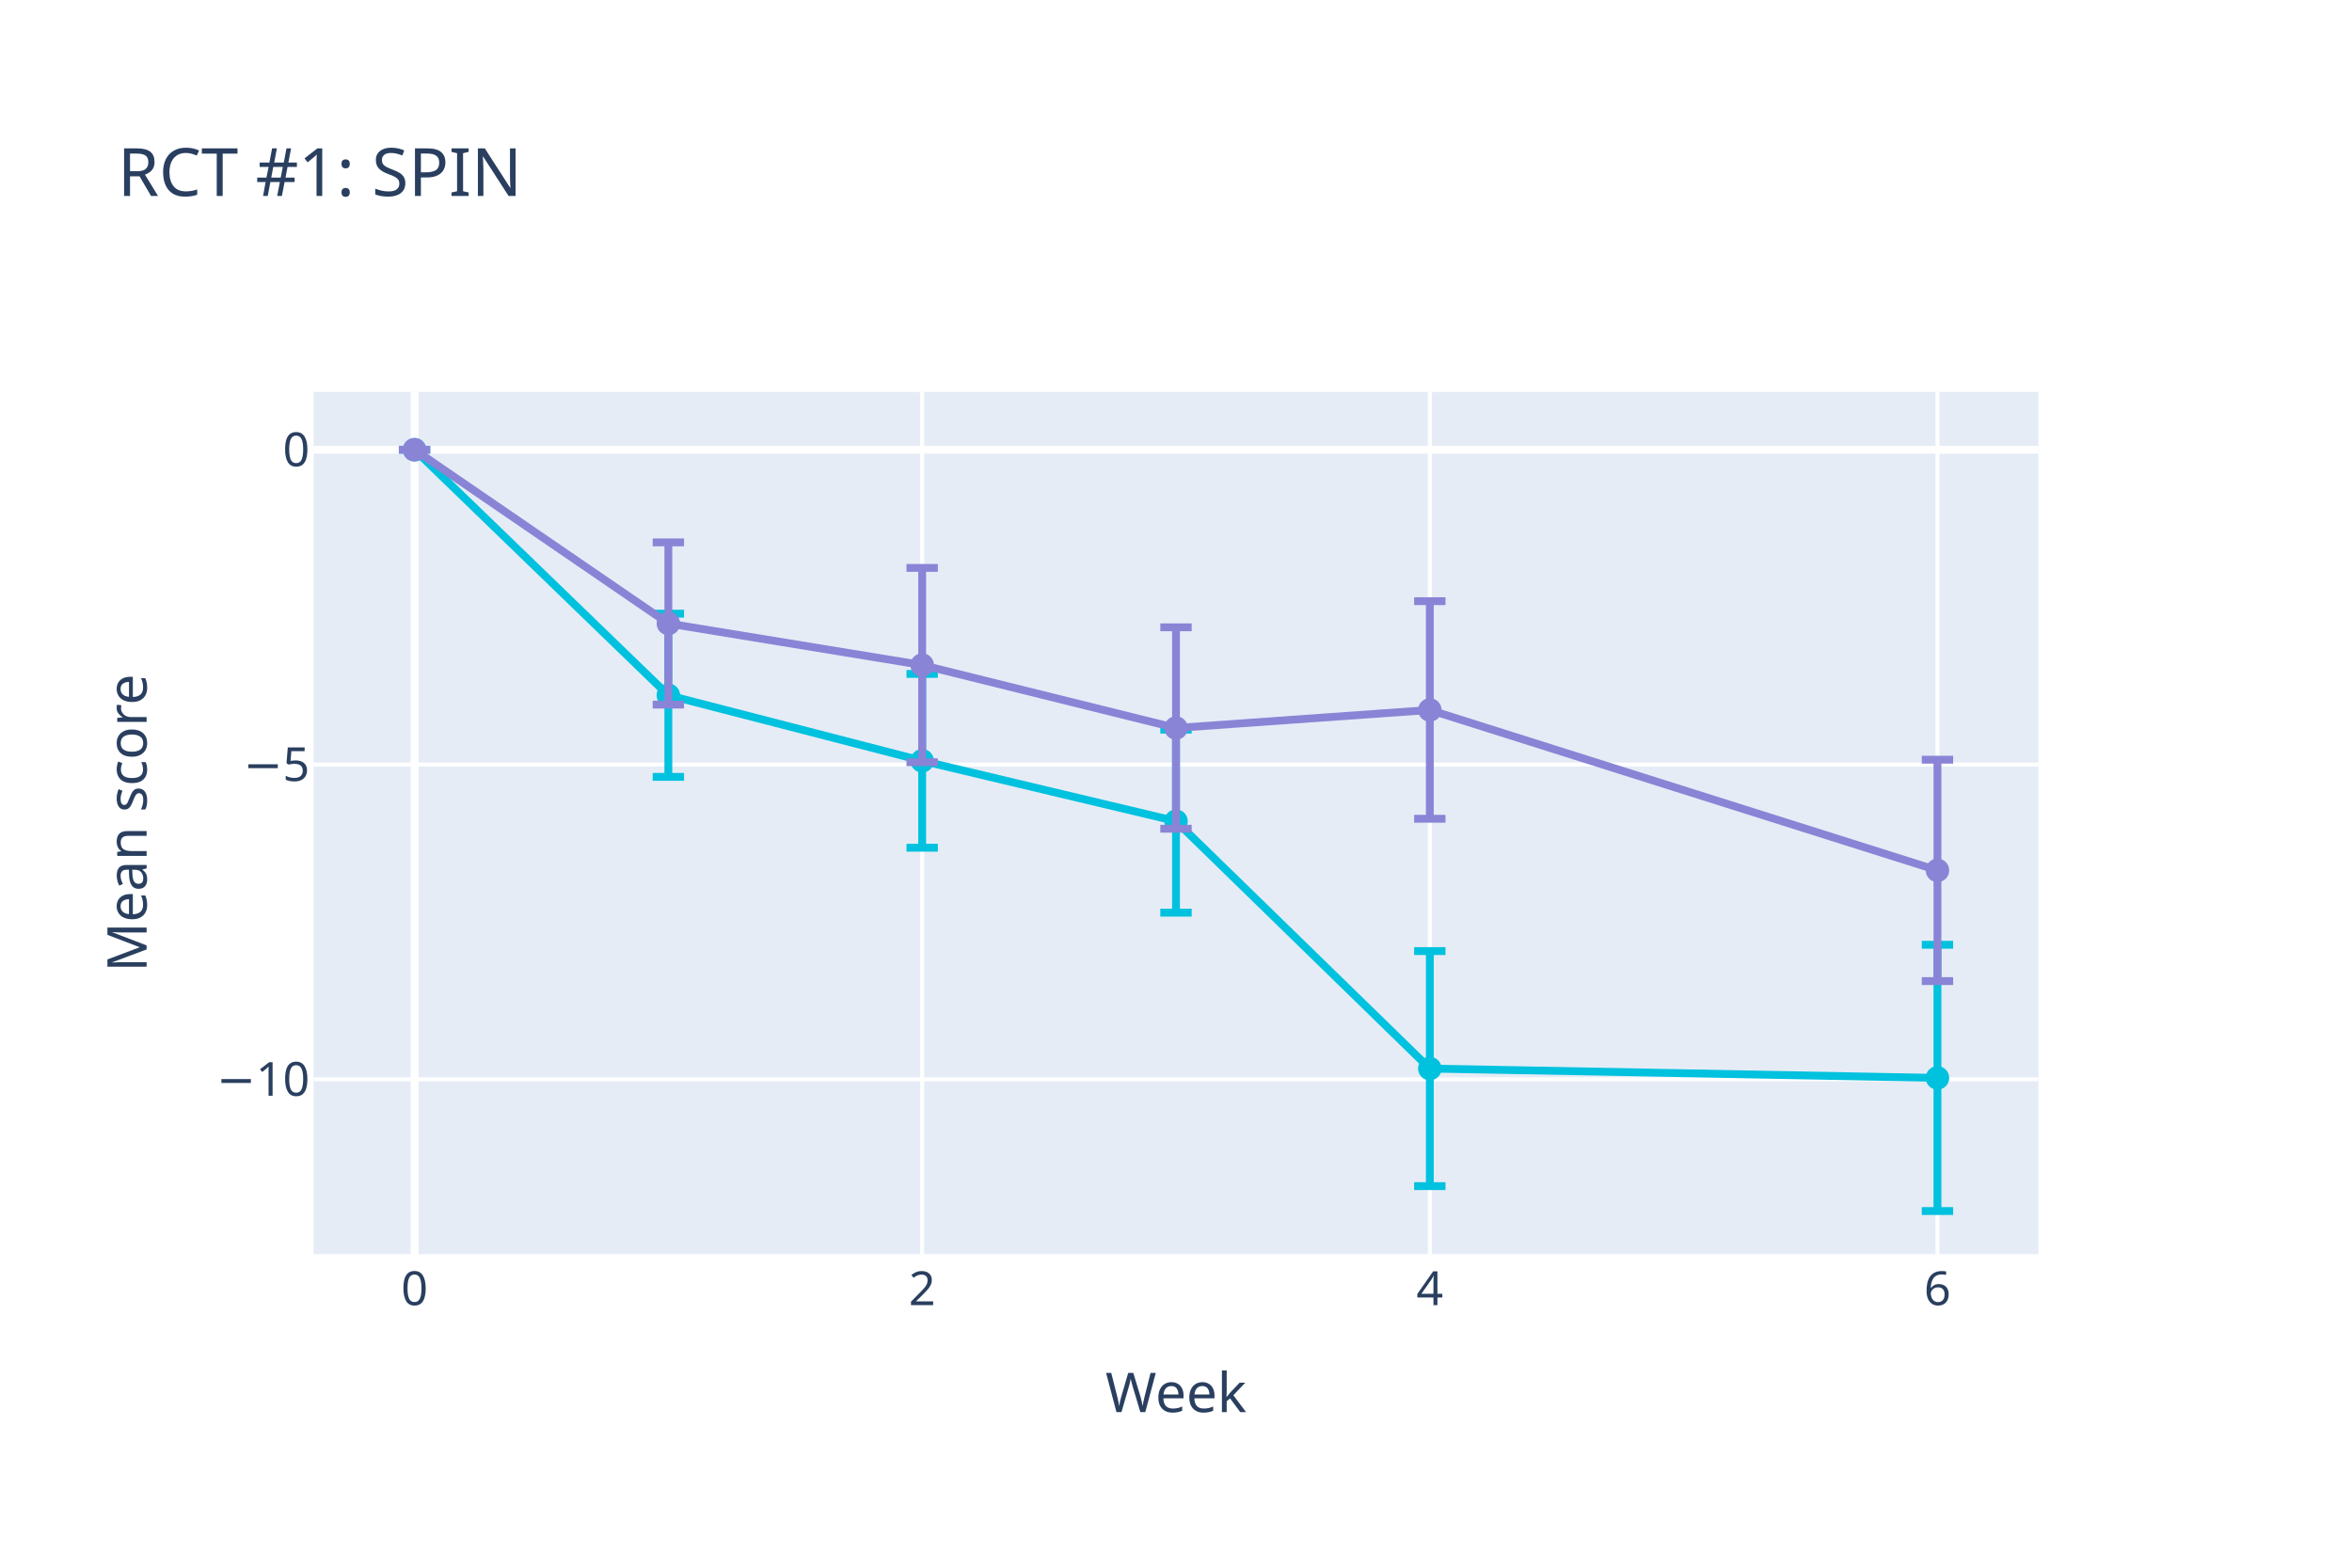
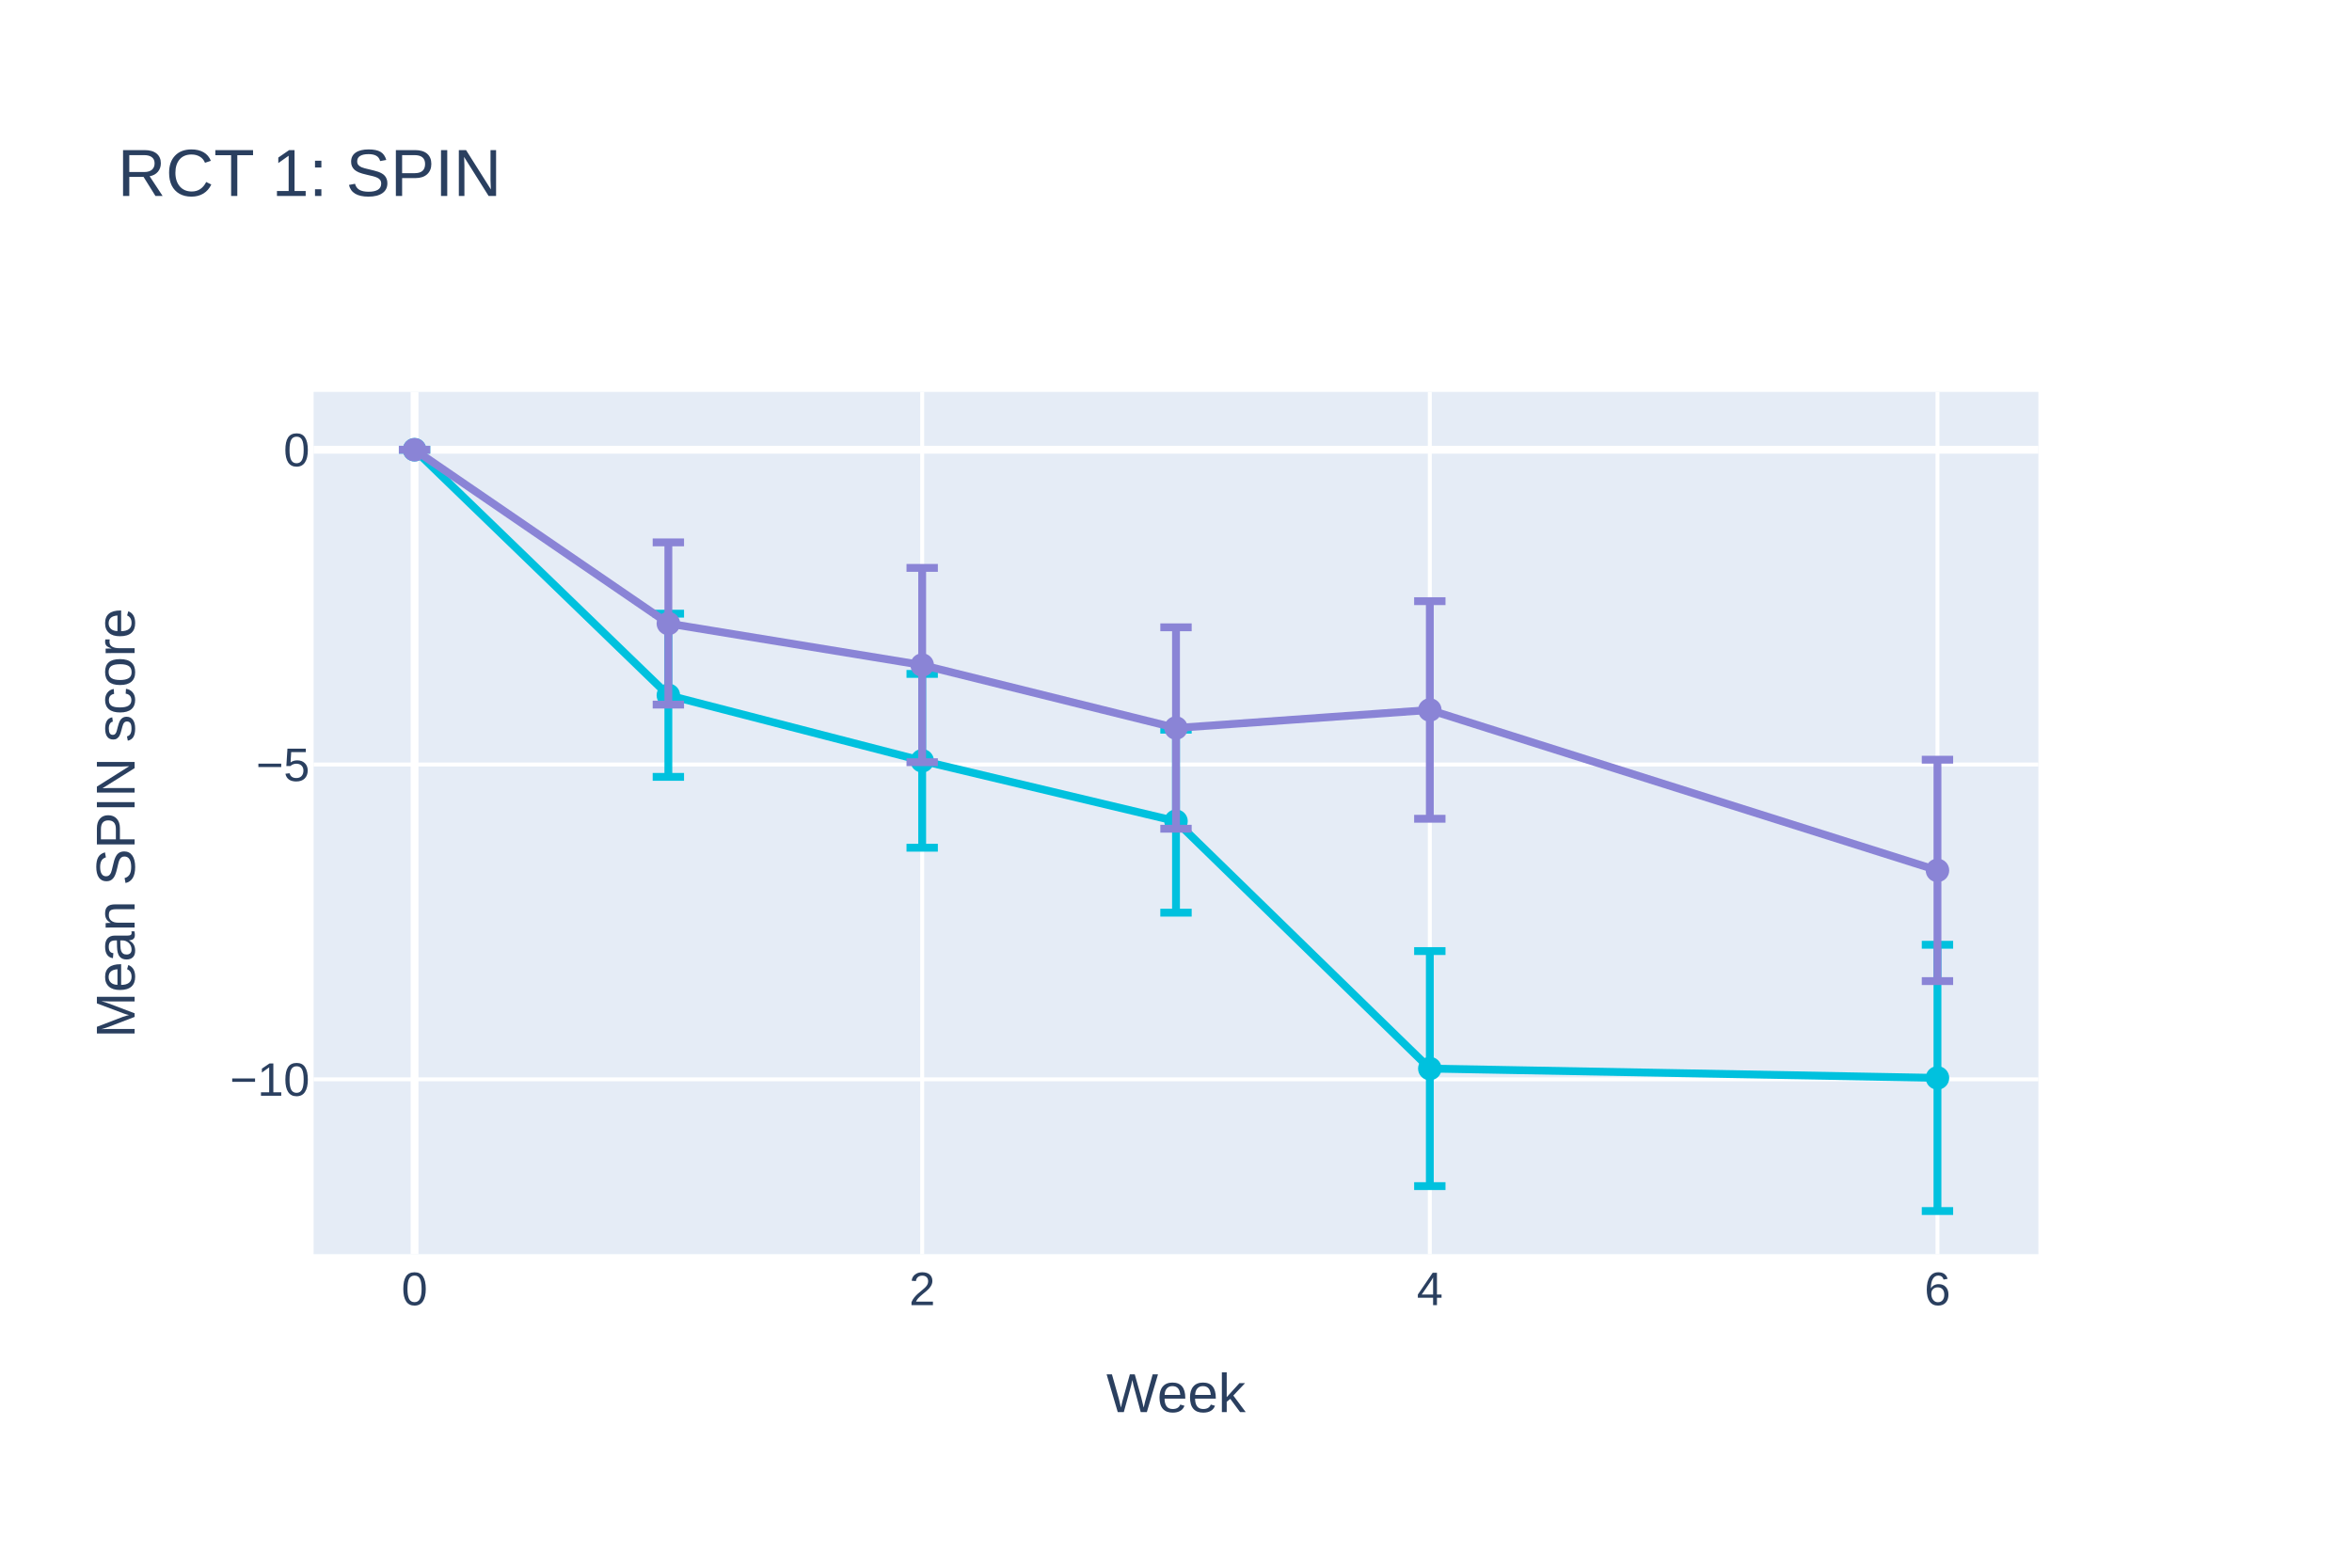
<svg xmlns="http://www.w3.org/2000/svg" class="main-svg" width="600" height="400" style="" viewBox="0 0 600 400">
  <rect x="0" y="0" width="600" height="400" style="fill: rgb(255, 255, 255); fill-opacity: 1;" />
-   <defs id="defs-6fd706">
+   <defs id="defs-9b100e">
    <g class="clips">
-       <clipPath id="clip6fd706xyplot" class="plotclip">
+       <clipPath id="clip9b100exyplot" class="plotclip">
        <rect width="440" height="220" />
      </clipPath>
-       <clipPath class="axesclip" id="clip6fd706x">
+       <clipPath class="axesclip" id="clip9b100ex">
        <rect x="80" y="0" width="440" height="400" />
      </clipPath>
-       <clipPath class="axesclip" id="clip6fd706y">
+       <clipPath class="axesclip" id="clip9b100ey">
        <rect x="0" y="100" width="600" height="220" />
      </clipPath>
-       <clipPath class="axesclip" id="clip6fd706xy">
+       <clipPath class="axesclip" id="clip9b100exy">
        <rect x="80" y="100" width="440" height="220" />
      </clipPath>
    </g>
    <g class="gradients" />
    <g class="patterns" />
  </defs>
  <g class="bglayer">
    <rect class="bg" x="80" y="100" width="440" height="220" style="fill: rgb(229, 236, 246); fill-opacity: 1; stroke-width: 0;" />
  </g>
  <g class="layer-below">
    <g class="imagelayer" />
    <g class="shapelayer" />
  </g>
  <g class="cartesianlayer">
    <g class="subplot xy">
      <g class="layer-subplot">
        <g class="shapelayer" />
        <g class="imagelayer" />
      </g>
      <g class="minor-gridlayer">
        <g class="x" />
        <g class="y" />
      </g>
      <g class="gridlayer">
        <g class="x">
          <path class="xgrid crisp" transform="translate(235.25,0)" d="M0,100v220" style="stroke: rgb(255, 255, 255); stroke-opacity: 1; stroke-width: 1px;" />
          <path class="xgrid crisp" transform="translate(364.75,0)" d="M0,100v220" style="stroke: rgb(255, 255, 255); stroke-opacity: 1; stroke-width: 1px;" />
          <path class="xgrid crisp" transform="translate(494.25,0)" d="M0,100v220" style="stroke: rgb(255, 255, 255); stroke-opacity: 1; stroke-width: 1px;" />
        </g>
        <g class="y">
          <path class="ygrid crisp" transform="translate(0,275.39)" d="M80,0h440" style="stroke: rgb(255, 255, 255); stroke-opacity: 1; stroke-width: 1px;" />
          <path class="ygrid crisp" transform="translate(0,195.07)" d="M80,0h440" style="stroke: rgb(255, 255, 255); stroke-opacity: 1; stroke-width: 1px;" />
        </g>
      </g>
      <g class="zerolinelayer">
        <path class="xzl zl crisp" transform="translate(105.75,0)" d="M0,100v220" style="stroke: rgb(255, 255, 255); stroke-opacity: 1; stroke-width: 2px;" />
        <path class="yzl zl crisp" transform="translate(0,114.75)" d="M80,0h440" style="stroke: rgb(255, 255, 255); stroke-opacity: 1; stroke-width: 2px;" />
      </g>
      <path class="xlines-below" />
      <path class="ylines-below" />
      <g class="overlines-below" />
      <g class="xaxislayer-below" />
      <g class="yaxislayer-below" />
      <g class="overaxes-below" />
-       <g class="plot" transform="translate(80,100)" clip-path="url(#clip6fd706xyplot)">
+       <g class="plot" transform="translate(80,100)" clip-path="url(#clip9b100exyplot)">
        <g class="scatterlayer mlayer">
-           <g class="trace scatter tracecdb5e8" style="stroke-miterlimit: 2; opacity: 1;">
+           <g class="trace scatter traced20e88" style="stroke-miterlimit: 2; opacity: 1;">
            <g class="fills" />
            <g class="errorbars">
              <g class="errorbar">
                <path class="yerror" d="M21.75,14.75h8m-4,0V14.75m-4,0h8" style="vector-effect: none; stroke-width: 2px; stroke: rgb(0, 193, 222); stroke-opacity: 1;" />
              </g>
              <g class="errorbar">
                <path class="yerror" d="M86.5,56.58h8m-4,0V98.22m-4,0h8" style="vector-effect: none; stroke-width: 2px; stroke: rgb(0, 193, 222); stroke-opacity: 1;" />
              </g>
              <g class="errorbar">
                <path class="yerror" d="M151.25,71.95h8m-4,0V116.3m-4,0h8" style="vector-effect: none; stroke-width: 2px; stroke: rgb(0, 193, 222); stroke-opacity: 1;" />
              </g>
              <g class="errorbar">
                <path class="yerror" d="M216,86.18h8m-4,0V132.87m-4,0h8" style="vector-effect: none; stroke-width: 2px; stroke: rgb(0, 193, 222); stroke-opacity: 1;" />
              </g>
              <g class="errorbar">
                <path class="yerror" d="M280.75,142.67h8m-4,0V202.64m-4,0h8" style="vector-effect: none; stroke-width: 2px; stroke: rgb(0, 193, 222); stroke-opacity: 1;" />
              </g>
              <g class="errorbar">
                <path class="yerror" d="M410.25,141.06h8m-4,0V209m-4,0h8" style="vector-effect: none; stroke-width: 2px; stroke: rgb(0, 193, 222); stroke-opacity: 1;" />
              </g>
            </g>
            <g class="lines">
              <path class="js-line" d="M25.75,14.75L90.5,77.4L155.25,94.12L220,109.53L284.75,172.65L414.25,175.03" style="vector-effect: none; fill: none; stroke: rgb(0, 193, 222); stroke-opacity: 1; stroke-width: 2px; opacity: 1;" />
            </g>
            <g class="points">
              <path class="point" transform="translate(25.75,14.75)" d="M3,0A3,3 0 1,1 0,-3A3,3 0 0,1 3,0Z" style="opacity: 1; stroke-width: 0px; fill: rgb(0, 193, 222); fill-opacity: 1;" />
              <path class="point" transform="translate(90.5,77.4)" d="M3,0A3,3 0 1,1 0,-3A3,3 0 0,1 3,0Z" style="opacity: 1; stroke-width: 0px; fill: rgb(0, 193, 222); fill-opacity: 1;" />
              <path class="point" transform="translate(155.25,94.12)" d="M3,0A3,3 0 1,1 0,-3A3,3 0 0,1 3,0Z" style="opacity: 1; stroke-width: 0px; fill: rgb(0, 193, 222); fill-opacity: 1;" />
              <path class="point" transform="translate(220,109.53)" d="M3,0A3,3 0 1,1 0,-3A3,3 0 0,1 3,0Z" style="opacity: 1; stroke-width: 0px; fill: rgb(0, 193, 222); fill-opacity: 1;" />
              <path class="point" transform="translate(284.75,172.65)" d="M3,0A3,3 0 1,1 0,-3A3,3 0 0,1 3,0Z" style="opacity: 1; stroke-width: 0px; fill: rgb(0, 193, 222); fill-opacity: 1;" />
              <path class="point" transform="translate(414.25,175.03)" d="M3,0A3,3 0 1,1 0,-3A3,3 0 0,1 3,0Z" style="opacity: 1; stroke-width: 0px; fill: rgb(0, 193, 222); fill-opacity: 1;" />
            </g>
            <g class="text" />
          </g>
-           <g class="trace scatter trace265e90" style="stroke-miterlimit: 2; opacity: 1;">
+           <g class="trace scatter trace1882c1" style="stroke-miterlimit: 2; opacity: 1;">
            <g class="fills" />
            <g class="errorbars">
              <g class="errorbar">
                <path class="yerror" d="M21.75,14.75h8m-4,0V14.75m-4,0h8" style="vector-effect: none; stroke-width: 2px; stroke: rgb(138, 132, 214); stroke-opacity: 1;" />
              </g>
              <g class="errorbar">
                <path class="yerror" d="M86.5,38.39h8m-4,0V79.78m-4,0h8" style="vector-effect: none; stroke-width: 2px; stroke: rgb(138, 132, 214); stroke-opacity: 1;" />
              </g>
              <g class="errorbar">
                <path class="yerror" d="M151.25,44.9h8m-4,0V94.48m-4,0h8" style="vector-effect: none; stroke-width: 2px; stroke: rgb(138, 132, 214); stroke-opacity: 1;" />
              </g>
              <g class="errorbar">
                <path class="yerror" d="M216,60.06h8m-4,0V111.45m-4,0h8" style="vector-effect: none; stroke-width: 2px; stroke: rgb(138, 132, 214); stroke-opacity: 1;" />
              </g>
              <g class="errorbar">
                <path class="yerror" d="M280.75,53.39h8m-4,0V108.91m-4,0h8" style="vector-effect: none; stroke-width: 2px; stroke: rgb(138, 132, 214); stroke-opacity: 1;" />
              </g>
              <g class="errorbar">
                <path class="yerror" d="M410.25,93.84h8m-4,0V150.33m-4,0h8" style="vector-effect: none; stroke-width: 2px; stroke: rgb(138, 132, 214); stroke-opacity: 1;" />
              </g>
            </g>
            <g class="lines">
              <path class="js-line" d="M25.75,14.75L90.5,59.09L155.25,69.69L220,85.75L284.75,81.15L414.25,122.08" style="vector-effect: none; fill: none; stroke: rgb(138, 132, 214); stroke-opacity: 1; stroke-width: 2px; opacity: 1;" />
            </g>
            <g class="points">
              <path class="point" transform="translate(25.75,14.75)" d="M3,0A3,3 0 1,1 0,-3A3,3 0 0,1 3,0Z" style="opacity: 1; stroke-width: 0px; fill: rgb(138, 132, 214); fill-opacity: 1;" />
              <path class="point" transform="translate(90.5,59.09)" d="M3,0A3,3 0 1,1 0,-3A3,3 0 0,1 3,0Z" style="opacity: 1; stroke-width: 0px; fill: rgb(138, 132, 214); fill-opacity: 1;" />
              <path class="point" transform="translate(155.25,69.69)" d="M3,0A3,3 0 1,1 0,-3A3,3 0 0,1 3,0Z" style="opacity: 1; stroke-width: 0px; fill: rgb(138, 132, 214); fill-opacity: 1;" />
              <path class="point" transform="translate(220,85.75)" d="M3,0A3,3 0 1,1 0,-3A3,3 0 0,1 3,0Z" style="opacity: 1; stroke-width: 0px; fill: rgb(138, 132, 214); fill-opacity: 1;" />
              <path class="point" transform="translate(284.75,81.15)" d="M3,0A3,3 0 1,1 0,-3A3,3 0 0,1 3,0Z" style="opacity: 1; stroke-width: 0px; fill: rgb(138, 132, 214); fill-opacity: 1;" />
              <path class="point" transform="translate(414.25,122.08)" d="M3,0A3,3 0 1,1 0,-3A3,3 0 0,1 3,0Z" style="opacity: 1; stroke-width: 0px; fill: rgb(138, 132, 214); fill-opacity: 1;" />
            </g>
            <g class="text" />
          </g>
        </g>
      </g>
      <g class="overplot" />
      <path class="xlines-above crisp" d="M0,0" style="fill: none;" />
      <path class="ylines-above crisp" d="M0,0" style="fill: none;" />
      <g class="overlines-above" />
      <g class="xaxislayer-above">
        <g class="xtick">
-           <text text-anchor="middle" x="0" y="333" transform="translate(105.75,0)" style="font-family: Geomanist; font-size: 12px; fill: rgb(42, 63, 95); fill-opacity: 1; white-space: pre; opacity: 1;">0</text>
+           <text text-anchor="middle" x="0" y="333" transform="translate(105.75,0)" style="font-family: Arial; font-size: 12px; fill: rgb(42, 63, 95); fill-opacity: 1; white-space: pre; opacity: 1;">0</text>
        </g>
        <g class="xtick">
-           <text text-anchor="middle" x="0" y="333" style="font-family: Geomanist; font-size: 12px; fill: rgb(42, 63, 95); fill-opacity: 1; white-space: pre; opacity: 1;" transform="translate(235.25,0)">2</text>
+           <text text-anchor="middle" x="0" y="333" style="font-family: Arial; font-size: 12px; fill: rgb(42, 63, 95); fill-opacity: 1; white-space: pre; opacity: 1;" transform="translate(235.25,0)">2</text>
        </g>
        <g class="xtick">
-           <text text-anchor="middle" x="0" y="333" style="font-family: Geomanist; font-size: 12px; fill: rgb(42, 63, 95); fill-opacity: 1; white-space: pre; opacity: 1;" transform="translate(364.75,0)">4</text>
+           <text text-anchor="middle" x="0" y="333" style="font-family: Arial; font-size: 12px; fill: rgb(42, 63, 95); fill-opacity: 1; white-space: pre; opacity: 1;" transform="translate(364.75,0)">4</text>
        </g>
        <g class="xtick">
-           <text text-anchor="middle" x="0" y="333" style="font-family: Geomanist; font-size: 12px; fill: rgb(42, 63, 95); fill-opacity: 1; white-space: pre; opacity: 1;" transform="translate(494.25,0)">6</text>
+           <text text-anchor="middle" x="0" y="333" style="font-family: Arial; font-size: 12px; fill: rgb(42, 63, 95); fill-opacity: 1; white-space: pre; opacity: 1;" transform="translate(494.25,0)">6</text>
        </g>
      </g>
      <g class="yaxislayer-above">
        <g class="ytick">
-           <text text-anchor="end" x="79" y="4.2" transform="translate(0,275.39)" style="font-family: Geomanist; font-size: 12px; fill: rgb(42, 63, 95); fill-opacity: 1; white-space: pre; opacity: 1;">−10</text>
+           <text text-anchor="end" x="79" y="4.2" transform="translate(0,275.39)" style="font-family: Arial; font-size: 12px; fill: rgb(42, 63, 95); fill-opacity: 1; white-space: pre; opacity: 1;">−10</text>
        </g>
        <g class="ytick">
-           <text text-anchor="end" x="79" y="4.2" style="font-family: Geomanist; font-size: 12px; fill: rgb(42, 63, 95); fill-opacity: 1; white-space: pre; opacity: 1;" transform="translate(0,195.07)">−5</text>
+           <text text-anchor="end" x="79" y="4.2" style="font-family: Arial; font-size: 12px; fill: rgb(42, 63, 95); fill-opacity: 1; white-space: pre; opacity: 1;" transform="translate(0,195.07)">−5</text>
        </g>
        <g class="ytick">
-           <text text-anchor="end" x="79" y="4.2" style="font-family: Geomanist; font-size: 12px; fill: rgb(42, 63, 95); fill-opacity: 1; white-space: pre; opacity: 1;" transform="translate(0,114.75)">0</text>
+           <text text-anchor="end" x="79" y="4.2" style="font-family: Arial; font-size: 12px; fill: rgb(42, 63, 95); fill-opacity: 1; white-space: pre; opacity: 1;" transform="translate(0,114.75)">0</text>
        </g>
      </g>
      <g class="overaxes-above" />
    </g>
  </g>
  <g class="polarlayer" />
  <g class="smithlayer" />
  <g class="ternarylayer" />
  <g class="geolayer" />
  <g class="funnelarealayer" />
  <g class="pielayer" />
  <g class="iciclelayer" />
  <g class="treemaplayer" />
  <g class="sunburstlayer" />
  <g class="glimages" />
-   <defs id="topdefs-6fd706">
+   <defs id="topdefs-9b100e">
    <g class="clips" />
  </defs>
  <g class="layer-above">
    <g class="imagelayer" />
    <g class="shapelayer" />
  </g>
  <g class="infolayer">
    <g class="g-gtitle">
-       <text class="gtitle" x="30" y="50" text-anchor="start" dy="0em" style="font-family: Geomanist; font-size: 17px; fill: rgb(42, 63, 95); opacity: 1; font-weight: normal; white-space: pre;">RCT #1: SPIN</text>
+       <text class="gtitle" x="30" y="50" text-anchor="start" dy="0em" style="font-family: Arial; font-size: 17px; fill: rgb(42, 63, 95); opacity: 1; font-weight: normal; white-space: pre;">RCT 1: SPIN</text>
    </g>
    <g class="g-xtitle">
-       <text class="xtitle" x="300" y="360.3" text-anchor="middle" style="font-family: Geomanist; font-size: 14px; fill: rgb(42, 63, 95); opacity: 1; font-weight: normal; white-space: pre;">Week</text>
+       <text class="xtitle" x="300" y="360.3" text-anchor="middle" style="font-family: Arial; font-size: 14px; fill: rgb(42, 63, 95); opacity: 1; font-weight: normal; white-space: pre;">Week</text>
    </g>
    <g class="g-ytitle">
-       <text class="ytitle" transform="rotate(-90,37.40313,210)" x="37.403" y="210" text-anchor="middle" style="font-family: Geomanist; font-size: 14px; fill: rgb(42, 63, 95); opacity: 1; font-weight: normal; white-space: pre;">Mean score</text>
+       <text class="ytitle" transform="rotate(-90,34.34063,210)" x="34.341" y="210" text-anchor="middle" style="font-family: Arial; font-size: 14px; fill: rgb(42, 63, 95); opacity: 1; font-weight: normal; white-space: pre;">Mean SPIN score</text>
    </g>
  </g>
</svg>
